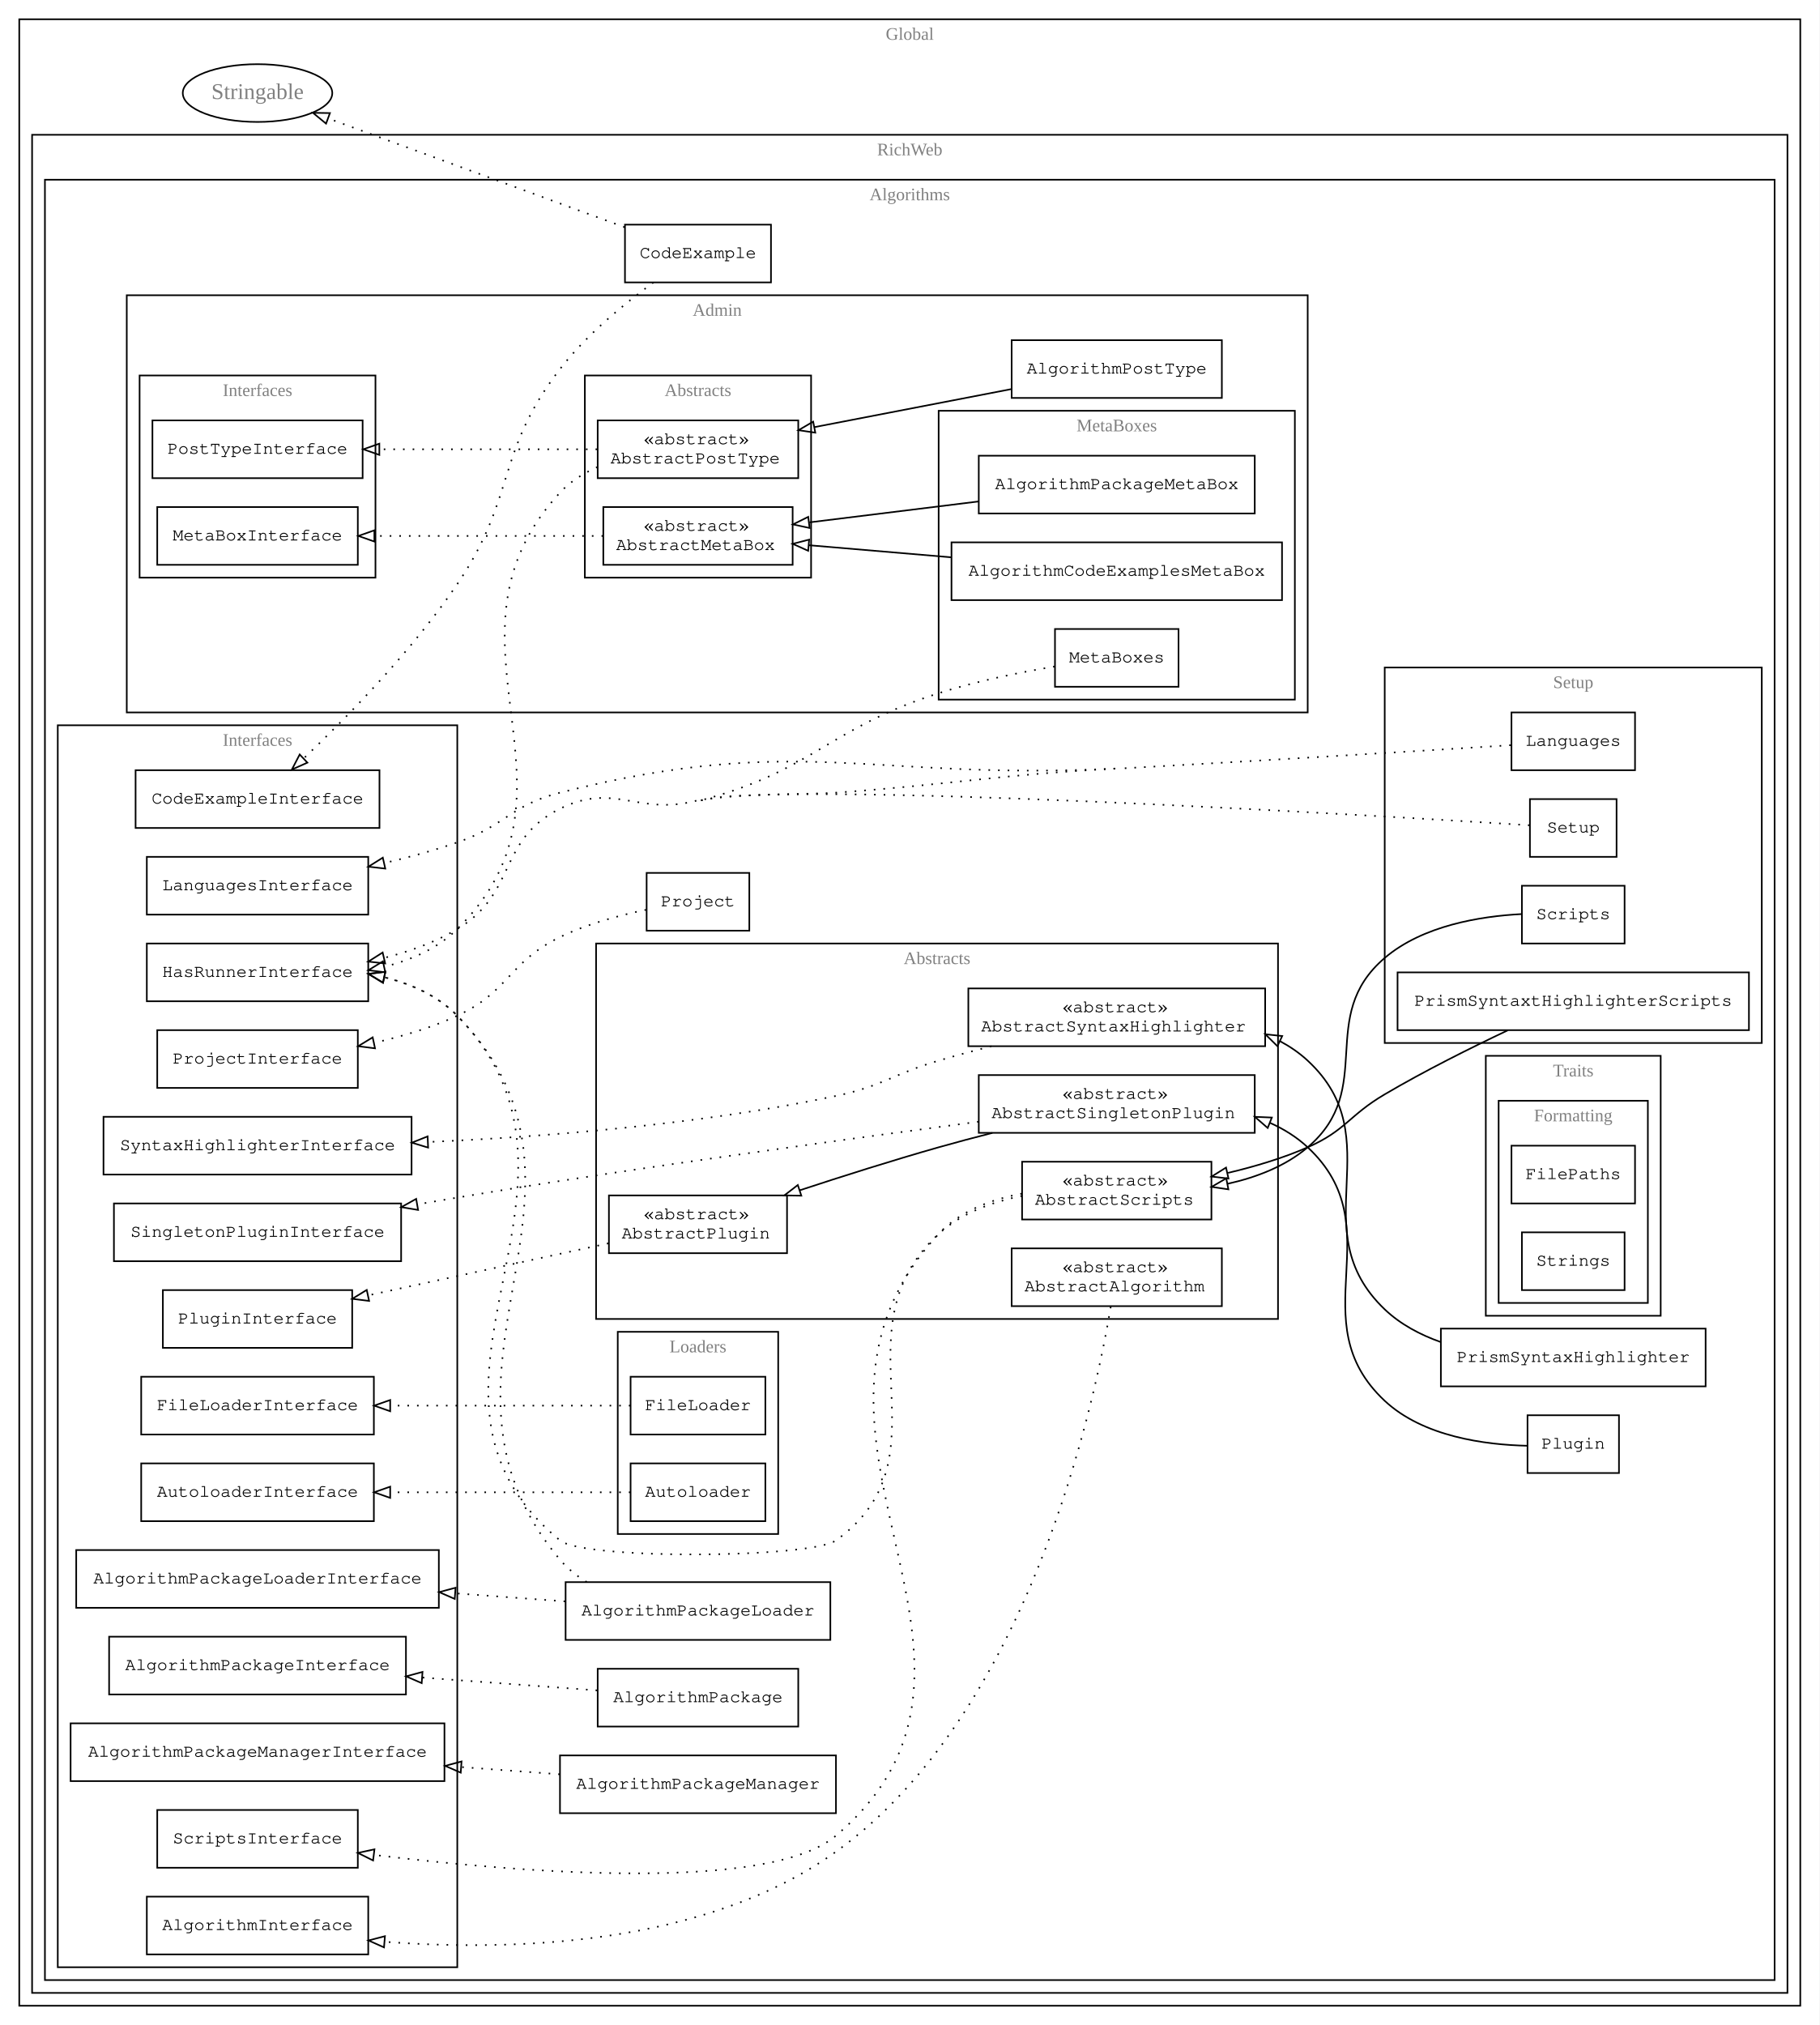
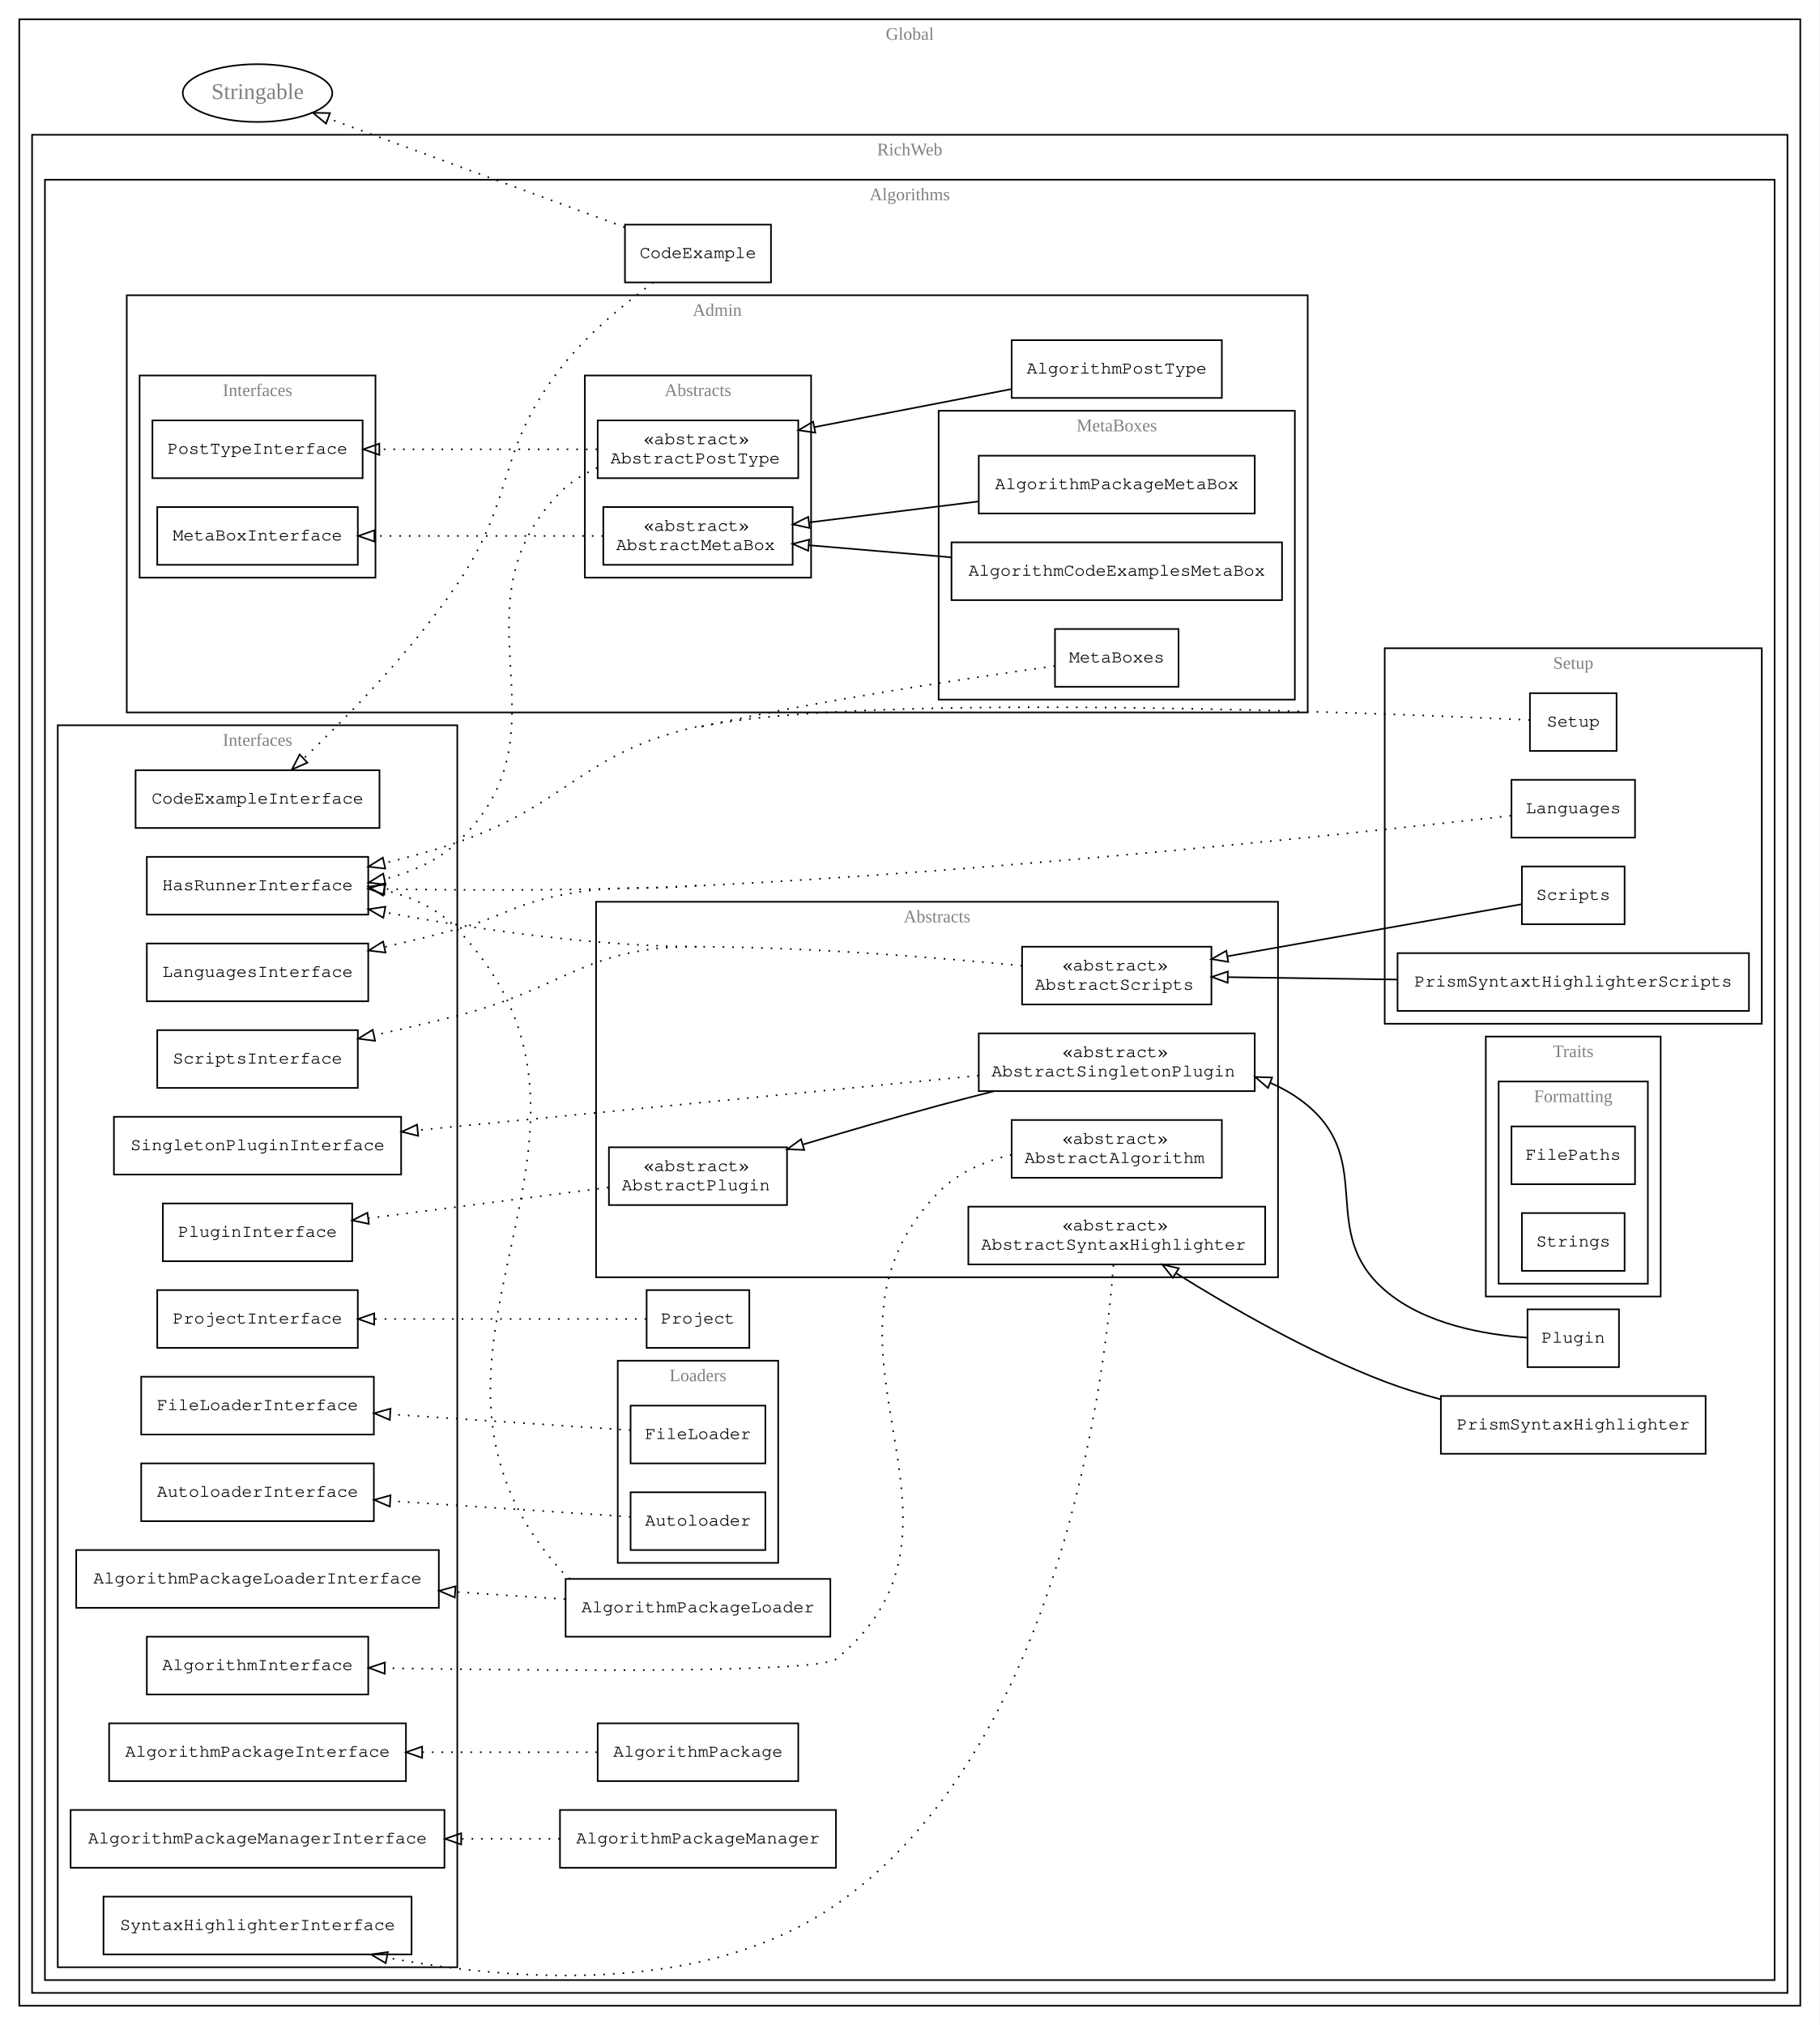
<svg xmlns="http://www.w3.org/2000/svg" width="1134pt" height="1262pt" viewBox="0.00 0.00 1134.00 1262.00">
  <g id="graph0" class="graph" transform="scale(1 1) rotate(0) translate(4 1258)">
    <polygon fill="white" stroke="transparent" points="-4,4 -4,-1258 1130,-1258 1130,4 -4,4" />
    <g id="clust1" class="cluster">
      <polygon fill="none" stroke="black" points="8,-8 8,-1246 1118,-1246 1118,-8 8,-8" />
      <text text-anchor="middle" x="563" y="-1233.2" font-family="Times New Roman,serif" font-size="11.00" fill="gray">Global</text>
    </g>
    <g id="clust2" class="cluster">
      <polygon fill="none" stroke="black" points="16,-16 16,-1174 1110,-1174 1110,-16 16,-16" />
      <text text-anchor="middle" x="563" y="-1161.2" font-family="Times New Roman,serif" font-size="11.00" fill="gray">RichWeb</text>
    </g>
    <g id="clust3" class="cluster">
      <polygon fill="none" stroke="black" points="24,-24 24,-1146 1102,-1146 1102,-24 24,-24" />
      <text text-anchor="middle" x="563" y="-1133.2" font-family="Times New Roman,serif" font-size="11.00" fill="gray">Algorithms</text>
    </g>
+     <g id="clust4" class="cluster">
+       <polygon fill="none" stroke="black" points="367.5,-462 367.5,-696 792.5,-696 792.5,-462 367.5,-462" />
+       <text text-anchor="middle" x="580" y="-683.2" font-family="Times New Roman,serif" font-size="11.00" fill="gray">Abstracts</text>
+     </g>
+     <g id="clust9" class="cluster">
+       <polygon fill="none" stroke="black" points="32,-32 32,-806 281,-806 281,-32 32,-32" />
+       <text text-anchor="middle" x="156.5" y="-793.2" font-family="Times New Roman,serif" font-size="11.00" fill="gray">Interfaces</text>
+     </g>
+     <g id="clust11" class="cluster">
+       <polygon fill="none" stroke="black" points="859,-620 859,-854 1094,-854 1094,-620 859,-620" />
+       <text text-anchor="middle" x="976.5" y="-841.2" font-family="Times New Roman,serif" font-size="11.00" fill="gray">Setup</text>
+     </g>
+     <g id="clust10" class="cluster">
+       <polygon fill="none" stroke="black" points="381,-284 381,-410 481,-410 481,-284 381,-284" />
+       <text text-anchor="middle" x="431" y="-397.2" font-family="Times New Roman,serif" font-size="11.00" fill="gray">Loaders</text>
+     </g>
    <g id="clust5" class="cluster">
      <polygon fill="none" stroke="black" points="75,-814 75,-1074 811,-1074 811,-814 75,-814" />
      <text text-anchor="middle" x="443" y="-1061.2" font-family="Times New Roman,serif" font-size="11.00" fill="gray">Admin</text>
    </g>
+     <g id="clust7" class="cluster">
+       <polygon fill="none" stroke="black" points="83,-898 83,-1024 230,-1024 230,-898 83,-898" />
+       <text text-anchor="middle" x="156.5" y="-1011.2" font-family="Times New Roman,serif" font-size="11.00" fill="gray">Interfaces</text>
+     </g>
+     <g id="clust6" class="cluster">
+       <polygon fill="none" stroke="black" points="360.5,-898 360.5,-1024 501.5,-1024 501.5,-898 360.5,-898" />
+       <text text-anchor="middle" x="431" y="-1011.2" font-family="Times New Roman,serif" font-size="11.00" fill="gray">Abstracts</text>
+     </g>
    <g id="clust8" class="cluster">
      <polygon fill="none" stroke="black" points="581,-822 581,-1002 803,-1002 803,-822 581,-822" />
      <text text-anchor="middle" x="692" y="-989.2" font-family="Times New Roman,serif" font-size="11.00" fill="gray">MetaBoxes</text>
    </g>
-     <g id="clust6" class="cluster">
-       <polygon fill="none" stroke="black" points="360.5,-898 360.5,-1024 501.5,-1024 501.5,-898 360.5,-898" />
-       <text text-anchor="middle" x="431" y="-1011.2" font-family="Times New Roman,serif" font-size="11.00" fill="gray">Abstracts</text>
-     </g>
-     <g id="clust7" class="cluster">
-       <polygon fill="none" stroke="black" points="83,-898 83,-1024 230,-1024 230,-898 83,-898" />
-       <text text-anchor="middle" x="156.5" y="-1011.2" font-family="Times New Roman,serif" font-size="11.00" fill="gray">Interfaces</text>
-     </g>
-     <g id="clust4" class="cluster">
-       <polygon fill="none" stroke="black" points="367.5,-436 367.5,-670 792.5,-670 792.5,-436 367.5,-436" />
-       <text text-anchor="middle" x="580" y="-657.2" font-family="Times New Roman,serif" font-size="11.00" fill="gray">Abstracts</text>
-     </g>
-     <g id="clust9" class="cluster">
-       <polygon fill="none" stroke="black" points="32,-32 32,-806 281,-806 281,-32 32,-32" />
-       <text text-anchor="middle" x="156.5" y="-793.2" font-family="Times New Roman,serif" font-size="11.00" fill="gray">Interfaces</text>
-     </g>
-     <g id="clust11" class="cluster">
-       <polygon fill="none" stroke="black" points="859,-608 859,-842 1094,-842 1094,-608 859,-608" />
-       <text text-anchor="middle" x="976.5" y="-829.2" font-family="Times New Roman,serif" font-size="11.00" fill="gray">Setup</text>
-     </g>
    <g id="clust12" class="cluster">
-       <polygon fill="none" stroke="black" points="922,-438 922,-600 1031,-600 1031,-438 922,-438" />
-       <text text-anchor="middle" x="976.5" y="-587.2" font-family="Times New Roman,serif" font-size="11.00" fill="gray">Traits</text>
+       <polygon fill="none" stroke="black" points="922,-450 922,-612 1031,-612 1031,-450 922,-450" />
+       <text text-anchor="middle" x="976.5" y="-599.2" font-family="Times New Roman,serif" font-size="11.00" fill="gray">Traits</text>
    </g>
    <g id="clust13" class="cluster">
-       <polygon fill="none" stroke="black" points="930,-446 930,-572 1023,-572 1023,-446 930,-446" />
-       <text text-anchor="middle" x="976.5" y="-559.2" font-family="Times New Roman,serif" font-size="11.00" fill="gray">Formatting</text>
-     </g>
-     <g id="clust10" class="cluster">
-       <polygon fill="none" stroke="black" points="381,-302 381,-428 481,-428 481,-302 381,-302" />
-       <text text-anchor="middle" x="431" y="-415.2" font-family="Times New Roman,serif" font-size="11.00" fill="gray">Loaders</text>
+       <polygon fill="none" stroke="black" points="930,-458 930,-584 1023,-584 1023,-458 930,-458" />
+       <text text-anchor="middle" x="976.5" y="-571.2" font-family="Times New Roman,serif" font-size="11.00" fill="gray">Formatting</text>
    </g>
    <g id="node1" class="node">
-       <polygon fill="none" stroke="black" points="757.5,-480 626.5,-480 626.5,-444 757.5,-444 757.5,-480" />
-       <text text-anchor="start" x="658" y="-465.2" font-family="Courier,monospace" font-size="11.00">«abstract»</text>
-       <text text-anchor="start" x="634.5" y="-453.2" font-family="Courier,monospace" font-size="11.00">AbstractAlgorithm</text>
+       <polygon fill="none" stroke="black" points="757.5,-560 626.5,-560 626.5,-524 757.5,-524 757.5,-560" />
+       <text text-anchor="start" x="658" y="-545.2" font-family="Courier,monospace" font-size="11.00">«abstract»</text>
+       <text text-anchor="start" x="634.5" y="-533.2" font-family="Courier,monospace" font-size="11.00">AbstractAlgorithm</text>
    </g>
    <g id="node14" class="node">
-       <polygon fill="none" stroke="black" points="225.5,-76 87.5,-76 87.5,-40 225.5,-40 225.5,-76" />
-       <text text-anchor="middle" x="156.5" y="-55.2" font-family="Courier,monospace" font-size="11.00">AlgorithmInterface</text>
+       <polygon fill="none" stroke="black" points="225.5,-238 87.5,-238 87.5,-202 225.5,-202 225.5,-238" />
+       <text text-anchor="middle" x="156.5" y="-217.2" font-family="Courier,monospace" font-size="11.00">AlgorithmInterface</text>
    </g>
    <g id="edge1" class="edge">
-       <path fill="none" stroke="black" stroke-dasharray="1,5" d="M688.26,-443.64C678.19,-383.37 637.4,-190.47 517,-104 434.95,-45.07 314.43,-41.96 235.95,-47.84" />
-       <polygon fill="none" stroke="black" points="235.33,-44.38 225.65,-48.68 235.9,-51.35 235.33,-44.38" />
+       <path fill="none" stroke="black" stroke-dasharray="1,5" d="M626.39,-538.31C609.67,-534.36 593.02,-527.31 581,-515 488.5,-420.24 619.74,-307.55 517,-224 506.28,-215.28 338.34,-216.71 235.84,-218.42" />
+       <polygon fill="none" stroke="black" points="235.76,-214.92 225.82,-218.59 235.88,-221.92 235.76,-214.92" />
    </g>
    <g id="node2" class="node">
-       <polygon fill="none" stroke="black" points="486.5,-513 375.5,-513 375.5,-477 486.5,-477 486.5,-513" />
-       <text text-anchor="start" x="397" y="-498.2" font-family="Courier,monospace" font-size="11.00">«abstract»</text>
-       <text text-anchor="start" x="383.5" y="-486.2" font-family="Courier,monospace" font-size="11.00">AbstractPlugin</text>
+       <polygon fill="none" stroke="black" points="486.5,-543 375.5,-543 375.5,-507 486.5,-507 486.5,-543" />
+       <text text-anchor="start" x="397" y="-528.2" font-family="Courier,monospace" font-size="11.00">«abstract»</text>
+       <text text-anchor="start" x="383.5" y="-516.2" font-family="Courier,monospace" font-size="11.00">AbstractPlugin</text>
    </g>
    <g id="node23" class="node">
-       <polygon fill="none" stroke="black" points="215.5,-454 97.5,-454 97.5,-418 215.5,-418 215.5,-454" />
-       <text text-anchor="middle" x="156.5" y="-433.2" font-family="Courier,monospace" font-size="11.00">PluginInterface</text>
+       <polygon fill="none" stroke="black" points="215.5,-508 97.5,-508 97.5,-472 215.5,-472 215.5,-508" />
+       <text text-anchor="middle" x="156.5" y="-487.2" font-family="Courier,monospace" font-size="11.00">PluginInterface</text>
    </g>
    <g id="edge2" class="edge">
-       <path fill="none" stroke="black" stroke-dasharray="1,5" d="M375.18,-483.13C332.03,-473.79 271.68,-460.72 225.46,-450.71" />
-       <polygon fill="none" stroke="black" points="226.04,-447.26 215.52,-448.56 224.56,-454.1 226.04,-447.26" />
+       <path fill="none" stroke="black" stroke-dasharray="1,5" d="M375.18,-517.96C332.03,-512.42 271.68,-504.66 225.46,-498.73" />
+       <polygon fill="none" stroke="black" points="225.89,-495.26 215.52,-497.45 225,-502.2 225.89,-495.26" />
    </g>
    <g id="node3" class="node">
-       <polygon fill="none" stroke="black" points="751,-534 633,-534 633,-498 751,-498 751,-534" />
-       <text text-anchor="start" x="658" y="-519.2" font-family="Courier,monospace" font-size="11.00">«abstract»</text>
-       <text text-anchor="start" x="641" y="-507.2" font-family="Courier,monospace" font-size="11.00">AbstractScripts</text>
+       <polygon fill="none" stroke="black" points="751,-668 633,-668 633,-632 751,-632 751,-668" />
+       <text text-anchor="start" x="658" y="-653.2" font-family="Courier,monospace" font-size="11.00">«abstract»</text>
+       <text text-anchor="start" x="641" y="-641.2" font-family="Courier,monospace" font-size="11.00">AbstractScripts</text>
    </g>
    <g id="node21" class="node">
-       <polygon fill="none" stroke="black" points="225.5,-670 87.5,-670 87.5,-634 225.5,-634 225.5,-670" />
-       <text text-anchor="middle" x="156.5" y="-649.2" font-family="Courier,monospace" font-size="11.00">HasRunnerInterface</text>
+       <polygon fill="none" stroke="black" points="225.5,-724 87.5,-724 87.5,-688 225.5,-688 225.5,-724" />
+       <text text-anchor="middle" x="156.5" y="-703.2" font-family="Courier,monospace" font-size="11.00">HasRunnerInterface</text>
    </g>
    <g id="edge4" class="edge">
-       <path fill="none" stroke="black" stroke-dasharray="1,5" d="M632.94,-512.7C614.42,-509 595.11,-501.99 581,-489 515.13,-428.36 589.67,-350.29 517,-298 501.49,-286.84 359.75,-285.85 345,-298 230.67,-392.12 384.56,-519.14 281,-625 268.88,-637.39 252.47,-644.71 235.59,-648.9" />
-       <polygon fill="none" stroke="black" points="234.67,-645.52 225.62,-651.02 236.13,-652.36 234.67,-645.52" />
+       <path fill="none" stroke="black" stroke-dasharray="1,5" d="M430,-668C364.01,-668.35 289.88,-679.39 235.62,-689.48" />
+       <polygon fill="none" stroke="black" points="234.9,-686.05 225.73,-691.35 236.2,-692.93 234.9,-686.05" />
    </g>
    <g id="node25" class="node">
-       <polygon fill="none" stroke="black" points="219,-130 94,-130 94,-94 219,-94 219,-130" />
-       <text text-anchor="middle" x="156.5" y="-109.2" font-family="Courier,monospace" font-size="11.00">ScriptsInterface</text>
+       <polygon fill="none" stroke="black" points="219,-616 94,-616 94,-580 219,-580 219,-616" />
+       <text text-anchor="middle" x="156.5" y="-595.2" font-family="Courier,monospace" font-size="11.00">ScriptsInterface</text>
    </g>
    <g id="edge3" class="edge">
-       <path fill="none" stroke="black" stroke-dasharray="1,5" d="M632.88,-514.12C613.92,-510.59 594.33,-503.32 581,-489 465.8,-365.24 645.92,-223.39 517,-114 475.2,-78.53 321.49,-90.8 229.14,-101.99" />
-       <polygon fill="none" stroke="black" points="228.52,-98.54 219.02,-103.24 229.37,-105.49 228.52,-98.54" />
+       <path fill="none" stroke="black" stroke-dasharray="1,5" d="M430,-668C361.08,-668.37 347.81,-641.93 281,-625 264.28,-620.77 246.19,-616.59 229.15,-612.83" />
+       <polygon fill="none" stroke="black" points="229.77,-609.38 219.25,-610.67 228.27,-616.22 229.77,-609.38" />
+       <path fill="none" stroke="black" stroke-dasharray="1,5" d="M632.96,-656.17C580.52,-661.23 501.19,-667.63 432,-668" />
    </g>
    <g id="node4" class="node">
-       <polygon fill="none" stroke="black" points="778,-588 606,-588 606,-552 778,-552 778,-588" />
-       <text text-anchor="start" x="658" y="-573.2" font-family="Courier,monospace" font-size="11.00">«abstract»</text>
-       <text text-anchor="start" x="614" y="-561.2" font-family="Courier,monospace" font-size="11.00">AbstractSingletonPlugin</text>
+       <polygon fill="none" stroke="black" points="778,-614 606,-614 606,-578 778,-578 778,-614" />
+       <text text-anchor="start" x="658" y="-599.2" font-family="Courier,monospace" font-size="11.00">«abstract»</text>
+       <text text-anchor="start" x="614" y="-587.2" font-family="Courier,monospace" font-size="11.00">AbstractSingletonPlugin</text>
    </g>
    <g id="edge5" class="edge">
-       <path fill="none" stroke="black" d="M614.48,-551.96C603.22,-549.09 591.78,-546.06 581,-543 552.36,-534.88 520.94,-524.92 494.38,-516.18" />
-       <polygon fill="none" stroke="black" points="495.41,-512.84 484.82,-513.02 493.22,-519.49 495.41,-512.84" />
+       <path fill="none" stroke="black" d="M615.44,-577.94C603.88,-575.04 592.11,-572 581,-569 553.18,-561.48 522.62,-552.57 496.47,-544.75" />
+       <polygon fill="none" stroke="black" points="497.25,-541.33 486.67,-541.81 495.24,-548.03 497.25,-541.33" />
    </g>
    <g id="node26" class="node">
-       <polygon fill="none" stroke="black" points="246,-508 67,-508 67,-472 246,-472 246,-508" />
-       <text text-anchor="middle" x="156.5" y="-487.2" font-family="Courier,monospace" font-size="11.00">SingletonPluginInterface</text>
+       <polygon fill="none" stroke="black" points="246,-562 67,-562 67,-526 246,-526 246,-562" />
+       <text text-anchor="middle" x="156.5" y="-541.2" font-family="Courier,monospace" font-size="11.00">SingletonPluginInterface</text>
    </g>
    <g id="edge6" class="edge">
-       <path fill="none" stroke="black" stroke-dasharray="1,5" d="M605.93,-558.95C535.83,-549.66 433.85,-535.74 345,-522 316.1,-517.53 284.76,-512.32 256.12,-507.42" />
-       <polygon fill="none" stroke="black" points="256.56,-503.95 246.11,-505.71 255.37,-510.85 256.56,-503.95" />
+       <path fill="none" stroke="black" stroke-dasharray="1,5" d="M605.88,-587.7C510.74,-578.43 356.9,-563.44 256.48,-553.65" />
+       <polygon fill="none" stroke="black" points="256.61,-550.14 246.32,-552.66 255.93,-557.11 256.61,-550.14" />
    </g>
    <g id="node5" class="node">
-       <polygon fill="none" stroke="black" points="784.5,-642 599.5,-642 599.5,-606 784.5,-606 784.5,-642" />
-       <text text-anchor="start" x="658" y="-627.2" font-family="Courier,monospace" font-size="11.00">«abstract»</text>
-       <text text-anchor="start" x="607.5" y="-615.2" font-family="Courier,monospace" font-size="11.00">AbstractSyntaxHighlighter</text>
+       <polygon fill="none" stroke="black" points="784.5,-506 599.5,-506 599.5,-470 784.5,-470 784.5,-506" />
+       <text text-anchor="start" x="658" y="-491.2" font-family="Courier,monospace" font-size="11.00">«abstract»</text>
+       <text text-anchor="start" x="607.5" y="-479.2" font-family="Courier,monospace" font-size="11.00">AbstractSyntaxHighlighter</text>
    </g>
    <g id="node27" class="node">
-       <polygon fill="none" stroke="black" points="252.5,-562 60.5,-562 60.5,-526 252.5,-526 252.5,-562" />
-       <text text-anchor="middle" x="156.5" y="-541.2" font-family="Courier,monospace" font-size="11.00">SyntaxHighlighterInterface</text>
+       <polygon fill="none" stroke="black" points="252.5,-76 60.5,-76 60.5,-40 252.5,-40 252.5,-76" />
+       <text text-anchor="middle" x="156.5" y="-55.2" font-family="Courier,monospace" font-size="11.00">SyntaxHighlighterInterface</text>
    </g>
    <g id="edge7" class="edge">
-       <path fill="none" stroke="black" stroke-dasharray="1,5" d="M613.83,-606C602.77,-603.14 591.56,-600.11 581,-597 552.14,-588.52 546.43,-581.23 517,-575 432.56,-557.13 334.89,-549.52 262.68,-546.29" />
-       <polygon fill="none" stroke="black" points="262.81,-542.8 252.67,-545.87 262.51,-549.79 262.81,-542.8" />
+       <path fill="none" stroke="black" stroke-dasharray="1,5" d="M689.93,-469.6C684.91,-402.3 657.58,-168.38 517,-71 435.03,-14.22 315.46,-23.21 237.08,-38.02" />
+       <polygon fill="none" stroke="black" points="236.39,-34.58 227.25,-39.94 237.74,-41.45 236.39,-34.58" />
    </g>
    <g id="node6" class="node">
      <polygon fill="none" stroke="black" points="490,-942 372,-942 372,-906 490,-906 490,-942" />
      <text text-anchor="start" x="397" y="-927.2" font-family="Courier,monospace" font-size="11.00">«abstract»</text>
      <text text-anchor="start" x="380" y="-915.2" font-family="Courier,monospace" font-size="11.00">AbstractMetaBox</text>
    </g>
    <g id="node8" class="node">
      <polygon fill="none" stroke="black" points="219,-942 94,-942 94,-906 219,-906 219,-942" />
      <text text-anchor="middle" x="156.5" y="-921.2" font-family="Courier,monospace" font-size="11.00">MetaBoxInterface</text>
    </g>
    <g id="edge8" class="edge">
      <path fill="none" stroke="black" stroke-dasharray="1,5" d="M371.88,-924C330.26,-924 273.95,-924 229.49,-924" />
      <polygon fill="none" stroke="black" points="229.32,-920.5 219.32,-924 229.32,-927.5 229.32,-920.5" />
    </g>
    <g id="node7" class="node">
      <polygon fill="none" stroke="black" points="493.5,-996 368.5,-996 368.5,-960 493.5,-960 493.5,-996" />
      <text text-anchor="start" x="397" y="-981.2" font-family="Courier,monospace" font-size="11.00">«abstract»</text>
      <text text-anchor="start" x="376.5" y="-969.2" font-family="Courier,monospace" font-size="11.00">AbstractPostType</text>
    </g>
    <g id="node9" class="node">
      <polygon fill="none" stroke="black" points="222,-996 91,-996 91,-960 222,-960 222,-996" />
      <text text-anchor="middle" x="156.5" y="-975.2" font-family="Courier,monospace" font-size="11.00">PostTypeInterface</text>
    </g>
    <g id="edge9" class="edge">
      <path fill="none" stroke="black" stroke-dasharray="1,5" d="M368.17,-978C327.9,-978 275.12,-978 232.46,-978" />
      <polygon fill="none" stroke="black" points="232.41,-974.5 222.41,-978 232.41,-981.5 232.41,-974.5" />
    </g>
    <g id="edge10" class="edge">
-       <path fill="none" stroke="black" stroke-dasharray="1,5" d="M368.35,-966.93C359.6,-963.09 351.42,-957.93 345,-951 260.61,-859.89 369.51,-766.12 281,-679 268.71,-666.9 252.33,-659.69 235.53,-655.5" />
-       <polygon fill="none" stroke="black" points="236.12,-652.05 225.61,-653.37 234.65,-658.89 236.12,-652.05" />
+       <path fill="none" stroke="black" stroke-dasharray="1,5" d="M368.24,-966.43C359.62,-962.65 351.5,-957.64 345,-951 274.39,-878.82 354.87,-801.85 281,-733 268.52,-721.37 252.23,-714.31 235.59,-710.12" />
+       <polygon fill="none" stroke="black" points="236.3,-706.69 225.79,-707.97 234.81,-713.53 236.3,-706.69" />
    </g>
    <g id="node10" class="node">
      <polygon fill="none" stroke="black" points="795,-920 589,-920 589,-884 795,-884 795,-920" />
      <text text-anchor="middle" x="692" y="-899.2" font-family="Courier,monospace" font-size="11.00">AlgorithmCodeExamplesMetaBox</text>
    </g>
    <g id="edge12" class="edge">
      <path fill="none" stroke="black" d="M588.64,-910.69C558.92,-913.22 527.21,-915.91 500.15,-918.21" />
      <polygon fill="none" stroke="black" points="499.69,-914.74 490.02,-919.07 500.28,-921.71 499.69,-914.74" />
    </g>
    <g id="node11" class="node">
      <polygon fill="none" stroke="black" points="778,-974 606,-974 606,-938 778,-938 778,-974" />
      <text text-anchor="middle" x="692" y="-953.2" font-family="Courier,monospace" font-size="11.00">AlgorithmPackageMetaBox</text>
    </g>
    <g id="edge13" class="edge">
      <path fill="none" stroke="black" d="M605.83,-945.48C571.64,-941.25 532.76,-936.45 500.46,-932.46" />
      <polygon fill="none" stroke="black" points="500.56,-928.94 490.21,-931.19 499.71,-935.89 500.56,-928.94" />
    </g>
    <g id="node12" class="node">
      <polygon fill="none" stroke="black" points="730.5,-866 653.5,-866 653.5,-830 730.5,-830 730.5,-866" />
      <text text-anchor="middle" x="692" y="-845.2" font-family="Courier,monospace" font-size="11.00">MetaBoxes</text>
    </g>
    <g id="edge14" class="edge">
-       <path fill="none" stroke="black" stroke-dasharray="1,5" d="M653.3,-842.62C631.81,-839.02 604.55,-833.54 581,-826 511.85,-803.85 502.26,-777.32 432,-759" />
+       <path fill="none" stroke="black" stroke-dasharray="1,5" d="M653.46,-842.96C602.88,-835.9 510.17,-822 432,-805" />
    </g>
    <g id="node13" class="node">
      <polygon fill="none" stroke="black" points="757.5,-1046 626.5,-1046 626.5,-1010 757.5,-1010 757.5,-1046" />
      <text text-anchor="middle" x="692" y="-1025.2" font-family="Courier,monospace" font-size="11.00">AlgorithmPostType</text>
    </g>
    <g id="edge11" class="edge">
      <path fill="none" stroke="black" d="M626.31,-1015.51C589.04,-1008.32 542.11,-999.26 503.71,-991.84" />
      <polygon fill="none" stroke="black" points="504.12,-988.36 493.64,-989.9 502.79,-995.23 504.12,-988.36" />
    </g>
    <g id="node15" class="node">
-       <polygon fill="none" stroke="black" points="249,-238 64,-238 64,-202 249,-202 249,-238" />
-       <text text-anchor="middle" x="156.5" y="-217.2" font-family="Courier,monospace" font-size="11.00">AlgorithmPackageInterface</text>
+       <polygon fill="none" stroke="black" points="249,-184 64,-184 64,-148 249,-148 249,-184" />
+       <text text-anchor="middle" x="156.5" y="-163.2" font-family="Courier,monospace" font-size="11.00">AlgorithmPackageInterface</text>
    </g>
    <g id="node16" class="node">
      <polygon fill="none" stroke="black" points="269.5,-292 43.5,-292 43.5,-256 269.5,-256 269.5,-292" />
      <text text-anchor="middle" x="156.5" y="-271.2" font-family="Courier,monospace" font-size="11.00">AlgorithmPackageLoaderInterface</text>
    </g>
    <g id="node17" class="node">
-       <polygon fill="none" stroke="black" points="273,-184 40,-184 40,-148 273,-148 273,-184" />
-       <text text-anchor="middle" x="156.5" y="-163.2" font-family="Courier,monospace" font-size="11.00">AlgorithmPackageManagerInterface</text>
+       <polygon fill="none" stroke="black" points="273,-130 40,-130 40,-94 273,-94 273,-130" />
+       <text text-anchor="middle" x="156.5" y="-109.2" font-family="Courier,monospace" font-size="11.00">AlgorithmPackageManagerInterface</text>
    </g>
    <g id="node18" class="node">
      <polygon fill="none" stroke="black" points="229,-346 84,-346 84,-310 229,-310 229,-346" />
      <text text-anchor="middle" x="156.5" y="-325.2" font-family="Courier,monospace" font-size="11.00">AutoloaderInterface</text>
    </g>
    <g id="node19" class="node">
      <polygon fill="none" stroke="black" points="232.5,-778 80.5,-778 80.5,-742 232.5,-742 232.5,-778" />
      <text text-anchor="middle" x="156.5" y="-757.2" font-family="Courier,monospace" font-size="11.00">CodeExampleInterface</text>
    </g>
    <g id="node20" class="node">
      <polygon fill="none" stroke="black" points="229,-400 84,-400 84,-364 229,-364 229,-400" />
      <text text-anchor="middle" x="156.5" y="-379.2" font-family="Courier,monospace" font-size="11.00">FileLoaderInterface</text>
    </g>
    <g id="node22" class="node">
-       <polygon fill="none" stroke="black" points="225.5,-724 87.5,-724 87.5,-688 225.5,-688 225.5,-724" />
-       <text text-anchor="middle" x="156.5" y="-703.2" font-family="Courier,monospace" font-size="11.00">LanguagesInterface</text>
+       <polygon fill="none" stroke="black" points="225.5,-670 87.5,-670 87.5,-634 225.5,-634 225.5,-670" />
+       <text text-anchor="middle" x="156.5" y="-649.2" font-family="Courier,monospace" font-size="11.00">LanguagesInterface</text>
    </g>
    <g id="node24" class="node">
-       <polygon fill="none" stroke="black" points="219,-616 94,-616 94,-580 219,-580 219,-616" />
-       <text text-anchor="middle" x="156.5" y="-595.2" font-family="Courier,monospace" font-size="11.00">ProjectInterface</text>
+       <polygon fill="none" stroke="black" points="219,-454 94,-454 94,-418 219,-418 219,-454" />
+       <text text-anchor="middle" x="156.5" y="-433.2" font-family="Courier,monospace" font-size="11.00">ProjectInterface</text>
    </g>
    <g id="node28" class="node">
-       <polygon fill="none" stroke="black" points="473,-346 389,-346 389,-310 473,-310 473,-346" />
-       <text text-anchor="middle" x="431" y="-325.2" font-family="Courier,monospace" font-size="11.00">Autoloader</text>
+       <polygon fill="none" stroke="black" points="473,-328 389,-328 389,-292 473,-292 473,-328" />
+       <text text-anchor="middle" x="431" y="-307.2" font-family="Courier,monospace" font-size="11.00">Autoloader</text>
    </g>
    <g id="edge21" class="edge">
-       <path fill="none" stroke="black" stroke-dasharray="1,5" d="M388.91,-328C349.4,-328 288.58,-328 239.21,-328" />
-       <polygon fill="none" stroke="black" points="239.18,-324.5 229.18,-328 239.18,-331.5 239.18,-324.5" />
+       <path fill="none" stroke="black" stroke-dasharray="1,5" d="M388.91,-312.71C349.4,-315.32 288.58,-319.34 239.21,-322.6" />
+       <polygon fill="none" stroke="black" points="238.92,-319.11 229.18,-323.27 239.39,-326.1 238.92,-319.11" />
    </g>
    <g id="node29" class="node">
-       <polygon fill="none" stroke="black" points="473,-400 389,-400 389,-364 473,-364 473,-400" />
-       <text text-anchor="middle" x="431" y="-379.2" font-family="Courier,monospace" font-size="11.00">FileLoader</text>
+       <polygon fill="none" stroke="black" points="473,-382 389,-382 389,-346 473,-346 473,-382" />
+       <text text-anchor="middle" x="431" y="-361.2" font-family="Courier,monospace" font-size="11.00">FileLoader</text>
    </g>
    <g id="edge22" class="edge">
-       <path fill="none" stroke="black" stroke-dasharray="1,5" d="M388.91,-382C349.4,-382 288.58,-382 239.21,-382" />
-       <polygon fill="none" stroke="black" points="239.18,-378.5 229.18,-382 239.18,-385.5 239.18,-378.5" />
+       <path fill="none" stroke="black" stroke-dasharray="1,5" d="M388.91,-366.71C349.4,-369.32 288.58,-373.34 239.21,-376.6" />
+       <polygon fill="none" stroke="black" points="238.92,-373.11 229.18,-377.27 239.39,-380.1 238.92,-373.11" />
    </g>
    <g id="node30" class="node">
-       <polygon fill="none" stroke="black" points="1015,-814 938,-814 938,-778 1015,-778 1015,-814" />
-       <text text-anchor="middle" x="976.5" y="-793.2" font-family="Courier,monospace" font-size="11.00">Languages</text>
+       <polygon fill="none" stroke="black" points="1015,-772 938,-772 938,-736 1015,-736 1015,-772" />
+       <text text-anchor="middle" x="976.5" y="-751.2" font-family="Courier,monospace" font-size="11.00">Languages</text>
    </g>
    <g id="edge27" class="edge">
-       <path fill="none" stroke="black" stroke-dasharray="1,5" d="M937.58,-793.59C883.37,-790.17 780.57,-783.8 693,-779" />
-       <path fill="none" stroke="black" stroke-dasharray="1,5" d="M691,-779C613.5,-774.75 594.42,-769.61 517,-764 498.13,-762.63 450.32,-763.75 432,-759" />
+       <path fill="none" stroke="black" stroke-dasharray="1,5" d="M430,-706C364.63,-702.79 290.34,-703.05 235.86,-703.97" />
+       <polygon fill="none" stroke="black" points="235.51,-700.47 225.58,-704.15 235.64,-707.47 235.51,-700.47" />
    </g>
    <g id="edge26" class="edge">
-       <path fill="none" stroke="black" stroke-dasharray="1,5" d="M691,-779C537.26,-771.46 494.24,-801.66 345,-764 314.36,-756.27 310.87,-743.34 281,-733 266.54,-728 250.79,-723.71 235.54,-720.13" />
-       <polygon fill="none" stroke="black" points="236.12,-716.68 225.6,-717.88 234.58,-723.5 236.12,-716.68" />
+       <path fill="none" stroke="black" stroke-dasharray="1,5" d="M937.68,-749.63C849.33,-739.66 622.4,-715.34 432,-706" />
+       <path fill="none" stroke="black" stroke-dasharray="1,5" d="M430,-706C392.27,-702.77 382.16,-707.29 345,-700 315.62,-694.24 309.88,-686.87 281,-679 266.41,-675.02 250.73,-671.23 235.59,-667.81" />
+       <polygon fill="none" stroke="black" points="236.27,-664.38 225.75,-665.62 234.75,-671.21 236.27,-664.38" />
    </g>
    <g id="node31" class="node">
-       <polygon fill="none" stroke="black" points="1086,-652 867,-652 867,-616 1086,-616 1086,-652" />
-       <text text-anchor="middle" x="976.5" y="-631.2" font-family="Courier,monospace" font-size="11.00">PrismSyntaxtHighlighterScripts</text>
+       <polygon fill="none" stroke="black" points="1086,-664 867,-664 867,-628 1086,-628 1086,-664" />
+       <text text-anchor="middle" x="976.5" y="-643.2" font-family="Courier,monospace" font-size="11.00">PrismSyntaxtHighlighterScripts</text>
    </g>
    <g id="edge28" class="edge">
-       <path fill="none" stroke="black" d="M935.67,-615.88C912.82,-605.06 883.82,-590.62 859,-576 836.69,-562.87 834.71,-553.41 811,-543 795.46,-536.18 777.99,-530.98 761.34,-527.05" />
-       <polygon fill="none" stroke="black" points="761.63,-523.53 751.11,-524.76 760.11,-530.36 761.63,-523.53" />
+       <path fill="none" stroke="black" d="M866.68,-647.54C831.2,-648.04 792.83,-648.59 761.2,-649.03" />
+       <polygon fill="none" stroke="black" points="761.13,-645.53 751.18,-649.18 761.23,-652.53 761.13,-645.53" />
    </g>
    <g id="node32" class="node">
-       <polygon fill="none" stroke="black" points="1008.5,-706 944.5,-706 944.5,-670 1008.5,-670 1008.5,-706" />
-       <text text-anchor="middle" x="976.5" y="-685.2" font-family="Courier,monospace" font-size="11.00">Scripts</text>
+       <polygon fill="none" stroke="black" points="1008.5,-718 944.5,-718 944.5,-682 1008.5,-682 1008.5,-718" />
+       <text text-anchor="middle" x="976.5" y="-697.2" font-family="Courier,monospace" font-size="11.00">Scripts</text>
    </g>
    <g id="edge29" class="edge">
-       <path fill="none" stroke="black" d="M944.31,-688.34C918.62,-687 882.7,-681.21 859,-661 815.92,-624.26 854.13,-579.68 811,-543 797.02,-531.11 778.85,-524.19 760.97,-520.23" />
-       <polygon fill="none" stroke="black" points="761.57,-516.79 751.09,-518.33 760.25,-523.66 761.57,-516.79" />
+       <path fill="none" stroke="black" d="M944.46,-694.51C900.56,-686.74 819.2,-672.34 760.9,-662.02" />
+       <polygon fill="none" stroke="black" points="761.49,-658.57 751.03,-660.27 760.27,-665.46 761.49,-658.57" />
    </g>
    <g id="node33" class="node">
-       <polygon fill="none" stroke="black" points="1003.5,-760 949.5,-760 949.5,-724 1003.5,-724 1003.5,-760" />
-       <text text-anchor="middle" x="976.5" y="-739.2" font-family="Courier,monospace" font-size="11.00">Setup</text>
+       <polygon fill="none" stroke="black" points="1003.5,-826 949.5,-826 949.5,-790 1003.5,-790 1003.5,-826" />
+       <text text-anchor="middle" x="976.5" y="-805.2" font-family="Courier,monospace" font-size="11.00">Setup</text>
    </g>
    <g id="edge30" class="edge">
-       <path fill="none" stroke="black" stroke-dasharray="1,5" d="M430,-759C393.38,-749.45 378.88,-770.85 345,-754 305.77,-734.48 318.59,-701.52 281,-679 267.2,-670.73 251.18,-664.99 235.34,-660.99" />
-       <polygon fill="none" stroke="black" points="236.06,-657.57 225.53,-658.73 234.48,-664.39 236.06,-657.57" />
-       <path fill="none" stroke="black" stroke-dasharray="1,5" d="M949.26,-743.69C847.52,-750.13 482.24,-772.1 432,-759" />
+       <path fill="none" stroke="black" stroke-dasharray="1,5" d="M949.45,-809.28C855.22,-813.7 532.39,-826.83 432,-805" />
+       <path fill="none" stroke="black" stroke-dasharray="1,5" d="M430,-805C358.28,-788.69 350.52,-757.02 281,-733 266.54,-728 250.79,-723.72 235.53,-720.14" />
+       <polygon fill="none" stroke="black" points="236.12,-716.69 225.59,-717.89 234.57,-723.52 236.12,-716.69" />
    </g>
    <g id="node34" class="node">
-       <polygon fill="none" stroke="black" points="1015,-544 938,-544 938,-508 1015,-508 1015,-544" />
-       <text text-anchor="middle" x="976.5" y="-523.2" font-family="Courier,monospace" font-size="11.00">FilePaths</text>
+       <polygon fill="none" stroke="black" points="1015,-556 938,-556 938,-520 1015,-520 1015,-556" />
+       <text text-anchor="middle" x="976.5" y="-535.2" font-family="Courier,monospace" font-size="11.00">FilePaths</text>
    </g>
    <g id="node35" class="node">
-       <polygon fill="none" stroke="black" points="1008.5,-490 944.5,-490 944.5,-454 1008.5,-454 1008.5,-490" />
-       <text text-anchor="middle" x="976.5" y="-469.2" font-family="Courier,monospace" font-size="11.00">Strings</text>
+       <polygon fill="none" stroke="black" points="1008.5,-502 944.5,-502 944.5,-466 1008.5,-466 1008.5,-502" />
+       <text text-anchor="middle" x="976.5" y="-481.2" font-family="Courier,monospace" font-size="11.00">Strings</text>
    </g>
    <g id="node36" class="node">
-       <polygon fill="none" stroke="black" points="493.5,-218 368.5,-218 368.5,-182 493.5,-182 493.5,-218" />
-       <text text-anchor="middle" x="431" y="-197.2" font-family="Courier,monospace" font-size="11.00">AlgorithmPackage</text>
+       <polygon fill="none" stroke="black" points="493.5,-184 368.5,-184 368.5,-148 493.5,-148 493.5,-184" />
+       <text text-anchor="middle" x="431" y="-163.2" font-family="Courier,monospace" font-size="11.00">AlgorithmPackage</text>
    </g>
    <g id="edge15" class="edge">
-       <path fill="none" stroke="black" stroke-dasharray="1,5" d="M368.17,-204.54C336.01,-206.9 295.89,-209.84 259.31,-212.53" />
-       <polygon fill="none" stroke="black" points="258.81,-209.06 249.09,-213.28 259.32,-216.04 258.81,-209.06" />
+       <path fill="none" stroke="black" stroke-dasharray="1,5" d="M368.17,-166C336.01,-166 295.89,-166 259.31,-166" />
+       <polygon fill="none" stroke="black" points="259.09,-162.5 249.09,-166 259.09,-169.5 259.09,-162.5" />
    </g>
    <g id="node37" class="node">
-       <polygon fill="none" stroke="black" points="513.5,-272 348.5,-272 348.5,-236 513.5,-236 513.5,-272" />
-       <text text-anchor="middle" x="431" y="-251.2" font-family="Courier,monospace" font-size="11.00">AlgorithmPackageLoader</text>
+       <polygon fill="none" stroke="black" points="513.5,-274 348.5,-274 348.5,-238 513.5,-238 513.5,-274" />
+       <text text-anchor="middle" x="431" y="-253.2" font-family="Courier,monospace" font-size="11.00">AlgorithmPackageLoader</text>
    </g>
    <g id="edge16" class="edge">
-       <path fill="none" stroke="black" stroke-dasharray="1,5" d="M348.24,-260C326.73,-261.58 303.05,-263.32 279.92,-265.02" />
-       <polygon fill="none" stroke="black" points="279.4,-261.54 269.69,-265.77 279.92,-268.52 279.4,-261.54" />
+       <path fill="none" stroke="black" stroke-dasharray="1,5" d="M348.24,-261.4C326.73,-262.82 303.05,-264.39 279.92,-265.91" />
+       <polygon fill="none" stroke="black" points="279.43,-262.44 269.69,-266.59 279.9,-269.42 279.43,-262.44" />
    </g>
    <g id="edge17" class="edge">
-       <path fill="none" stroke="black" stroke-dasharray="1,5" d="M361.67,-272.06C355.4,-275.85 349.67,-280.45 345,-286 246.38,-403.4 387.86,-515.04 281,-625 268.92,-637.43 252.53,-644.76 235.65,-648.96" />
-       <polygon fill="none" stroke="black" points="234.73,-645.58 225.68,-651.08 236.19,-652.42 234.73,-645.58" />
+       <path fill="none" stroke="black" stroke-dasharray="1,5" d="M351.32,-274.03C349.05,-275.84 346.94,-277.82 345,-280 225.59,-414.15 404.38,-548.49 281,-679 269.03,-691.67 252.6,-699.07 235.63,-703.26" />
+       <polygon fill="none" stroke="black" points="234.67,-699.89 225.61,-705.37 236.11,-706.74 234.67,-699.89" />
    </g>
    <g id="node38" class="node">
-       <polygon fill="none" stroke="black" points="517,-164 345,-164 345,-128 517,-128 517,-164" />
-       <text text-anchor="middle" x="431" y="-143.2" font-family="Courier,monospace" font-size="11.00">AlgorithmPackageManager</text>
+       <polygon fill="none" stroke="black" points="517,-130 345,-130 345,-94 517,-94 517,-130" />
+       <text text-anchor="middle" x="431" y="-109.2" font-family="Courier,monospace" font-size="11.00">AlgorithmPackageManager</text>
    </g>
    <g id="edge18" class="edge">
-       <path fill="none" stroke="black" stroke-dasharray="1,5" d="M344.9,-152.25C325.44,-153.67 304.35,-155.22 283.58,-156.75" />
-       <polygon fill="none" stroke="black" points="283.14,-153.27 273.42,-157.49 283.65,-160.25 283.14,-153.27" />
+       <path fill="none" stroke="black" stroke-dasharray="1,5" d="M344.9,-112C325.44,-112 304.35,-112 283.58,-112" />
+       <polygon fill="none" stroke="black" points="283.42,-108.5 273.42,-112 283.42,-115.5 283.42,-108.5" />
    </g>
    <g id="node39" class="node">
      <polygon fill="none" stroke="black" points="476.5,-1118 385.5,-1118 385.5,-1082 476.5,-1082 476.5,-1118" />
      <text text-anchor="middle" x="431" y="-1097.2" font-family="Courier,monospace" font-size="11.00">CodeExample</text>
    </g>
    <g id="edge19" class="edge">
      <path fill="none" stroke="black" stroke-dasharray="1,5" d="M403.25,-1081.97C385.06,-1068.69 361.41,-1049.29 345,-1028 304.7,-975.73 318,-948.65 281,-894 252.91,-852.51 212.31,-811.07 185.43,-785.5" />
      <polygon fill="none" stroke="black" points="187.58,-782.71 177.9,-778.41 182.78,-787.81 187.58,-782.71" />
    </g>
    <g id="node43" class="node">
      <ellipse fill="none" stroke="black" cx="156.5" cy="-1200" rx="46.59" ry="18" />
      <text text-anchor="middle" x="156.5" y="-1196.3" font-family="Times New Roman,serif" font-size="14.00" fill="gray">Stringable</text>
    </g>
    <g id="edge20" class="edge">
      <path fill="none" stroke="black" stroke-dasharray="1,5" d="M385.31,-1116.4C334.21,-1135.15 251.12,-1165.64 200.67,-1184.16" />
      <polygon fill="none" stroke="black" points="199.21,-1180.96 191.03,-1187.69 201.63,-1187.53 199.21,-1180.96" />
    </g>
    <g id="node40" class="node">
-       <polygon fill="none" stroke="black" points="1005,-376 948,-376 948,-340 1005,-340 1005,-376" />
-       <text text-anchor="middle" x="976.5" y="-355.2" font-family="Courier,monospace" font-size="11.00">Plugin</text>
+       <polygon fill="none" stroke="black" points="1005,-442 948,-442 948,-406 1005,-406 1005,-442" />
+       <text text-anchor="middle" x="976.5" y="-421.2" font-family="Courier,monospace" font-size="11.00">Plugin</text>
    </g>
    <g id="edge23" class="edge">
-       <path fill="none" stroke="black" d="M947.89,-356.99C921.72,-357.56 882.96,-362.6 859,-385 805.39,-435.12 864.68,-492.95 811,-543 804.17,-549.37 796.16,-554.34 787.58,-558.2" />
-       <polygon fill="none" stroke="black" points="786.07,-555.04 778.07,-561.98 788.66,-561.54 786.07,-555.04" />
+       <path fill="none" stroke="black" d="M947.83,-424.36C921.99,-426.11 883.79,-432.53 859,-454 817.13,-490.26 853.35,-533.31 811,-569 804.04,-574.87 796.05,-579.52 787.59,-583.21" />
+       <polygon fill="none" stroke="black" points="786.3,-579.95 778.24,-586.83 788.83,-586.48 786.3,-579.95" />
    </g>
    <g id="node41" class="node">
-       <polygon fill="none" stroke="black" points="1059,-430 894,-430 894,-394 1059,-394 1059,-430" />
-       <text text-anchor="middle" x="976.5" y="-409.2" font-family="Courier,monospace" font-size="11.00">PrismSyntaxHighlighter</text>
+       <polygon fill="none" stroke="black" points="1059,-388 894,-388 894,-352 1059,-352 1059,-388" />
+       <text text-anchor="middle" x="976.5" y="-367.2" font-family="Courier,monospace" font-size="11.00">PrismSyntaxHighlighter</text>
    </g>
    <g id="edge24" class="edge">
-       <path fill="none" stroke="black" d="M893.83,-421.65C880.99,-426.19 868.75,-432.71 859,-442 806.79,-491.75 863.88,-547.96 811,-597 805.88,-601.75 800.09,-605.73 793.9,-609.04" />
-       <polygon fill="none" stroke="black" points="792.13,-606.01 784.58,-613.45 795.12,-612.34 792.13,-606.01" />
+       <path fill="none" stroke="black" d="M893.8,-385.93C881.96,-389.1 870.06,-392.78 859,-397 811.99,-414.94 761.83,-443.97 729.11,-464.41" />
+       <polygon fill="none" stroke="black" points="726.95,-461.63 720.36,-469.93 730.68,-467.56 726.95,-461.63" />
    </g>
    <g id="node42" class="node">
-       <polygon fill="none" stroke="black" points="463,-714 399,-714 399,-678 463,-678 463,-714" />
-       <text text-anchor="middle" x="431" y="-693.2" font-family="Courier,monospace" font-size="11.00">Project</text>
+       <polygon fill="none" stroke="black" points="463,-454 399,-454 399,-418 463,-418 463,-454" />
+       <text text-anchor="middle" x="431" y="-433.2" font-family="Courier,monospace" font-size="11.00">Project</text>
    </g>
    <g id="edge25" class="edge">
-       <path fill="none" stroke="black" stroke-dasharray="1,5" d="M398.66,-691.01C382.14,-687.61 361.86,-682.21 345,-674 312.79,-658.31 313.5,-640.07 281,-625 264.94,-617.55 246.74,-612.11 229.34,-608.16" />
-       <polygon fill="none" stroke="black" points="229.72,-604.67 219.21,-606 228.26,-611.51 229.72,-604.67" />
+       <path fill="none" stroke="black" stroke-dasharray="1,5" d="M398.74,-436C357.68,-436 284.34,-436 229.27,-436" />
+       <polygon fill="none" stroke="black" points="229.21,-432.5 219.21,-436 229.21,-439.5 229.21,-432.5" />
    </g>
  </g>
</svg>
